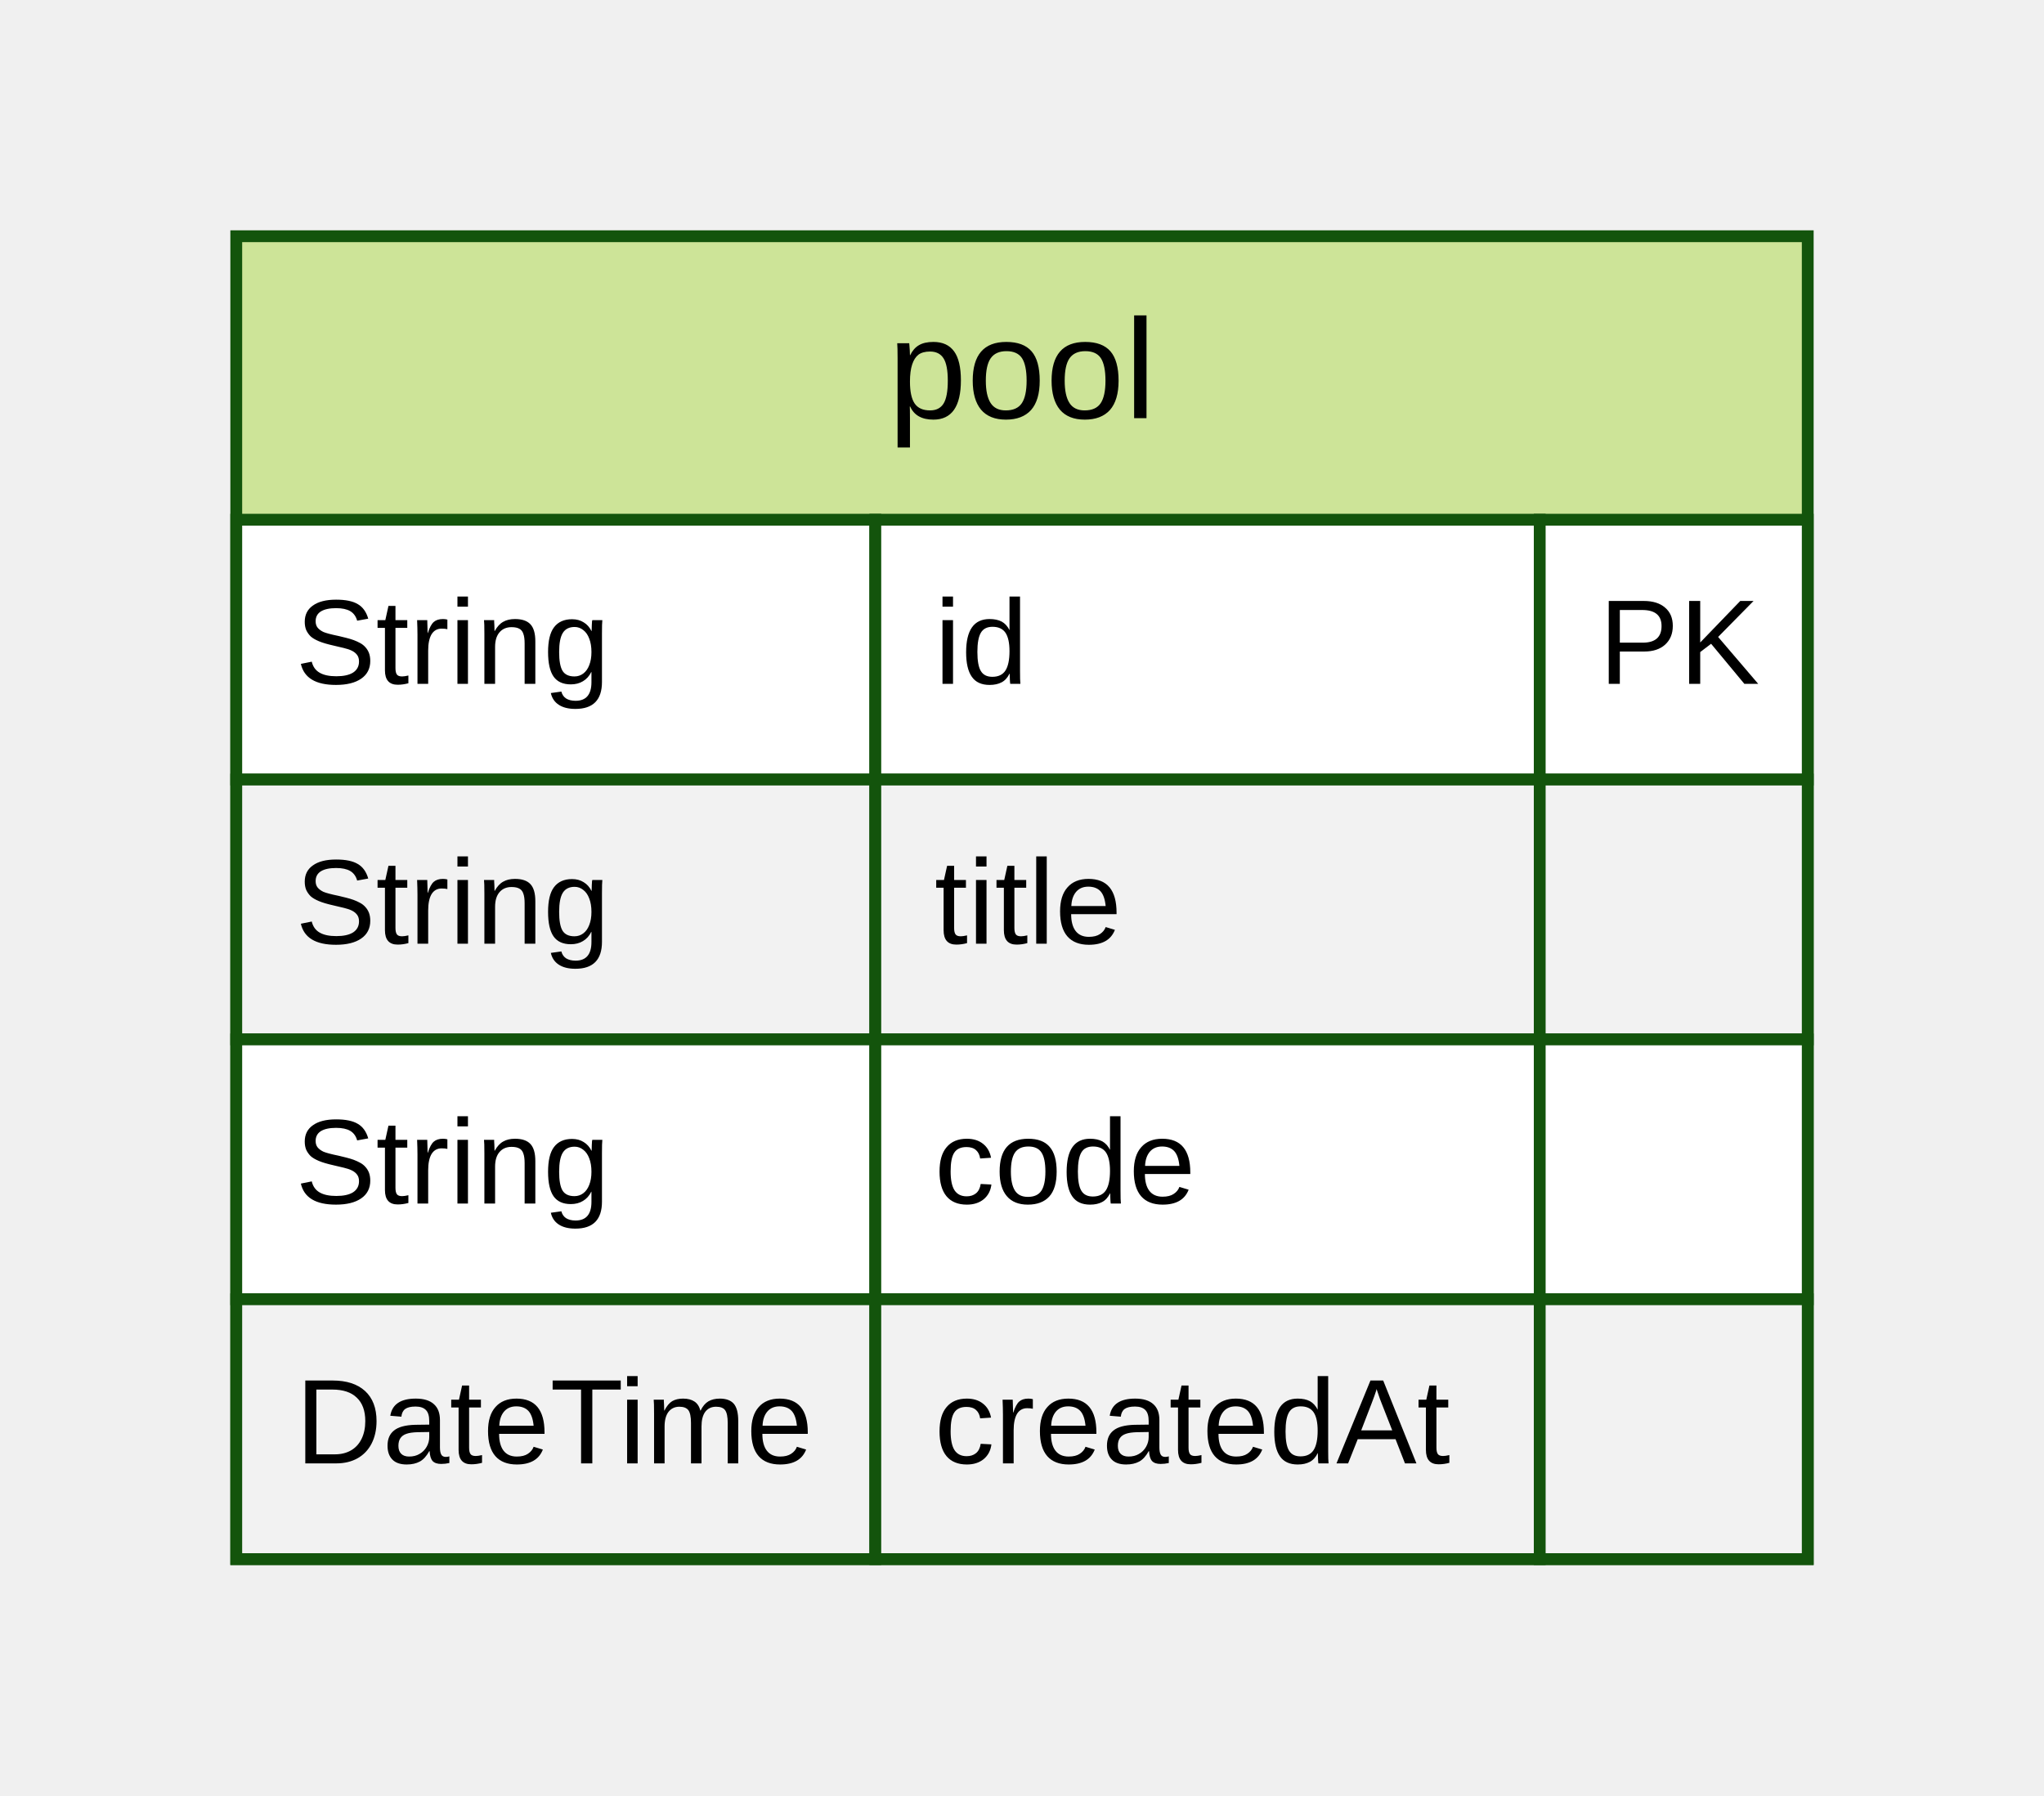
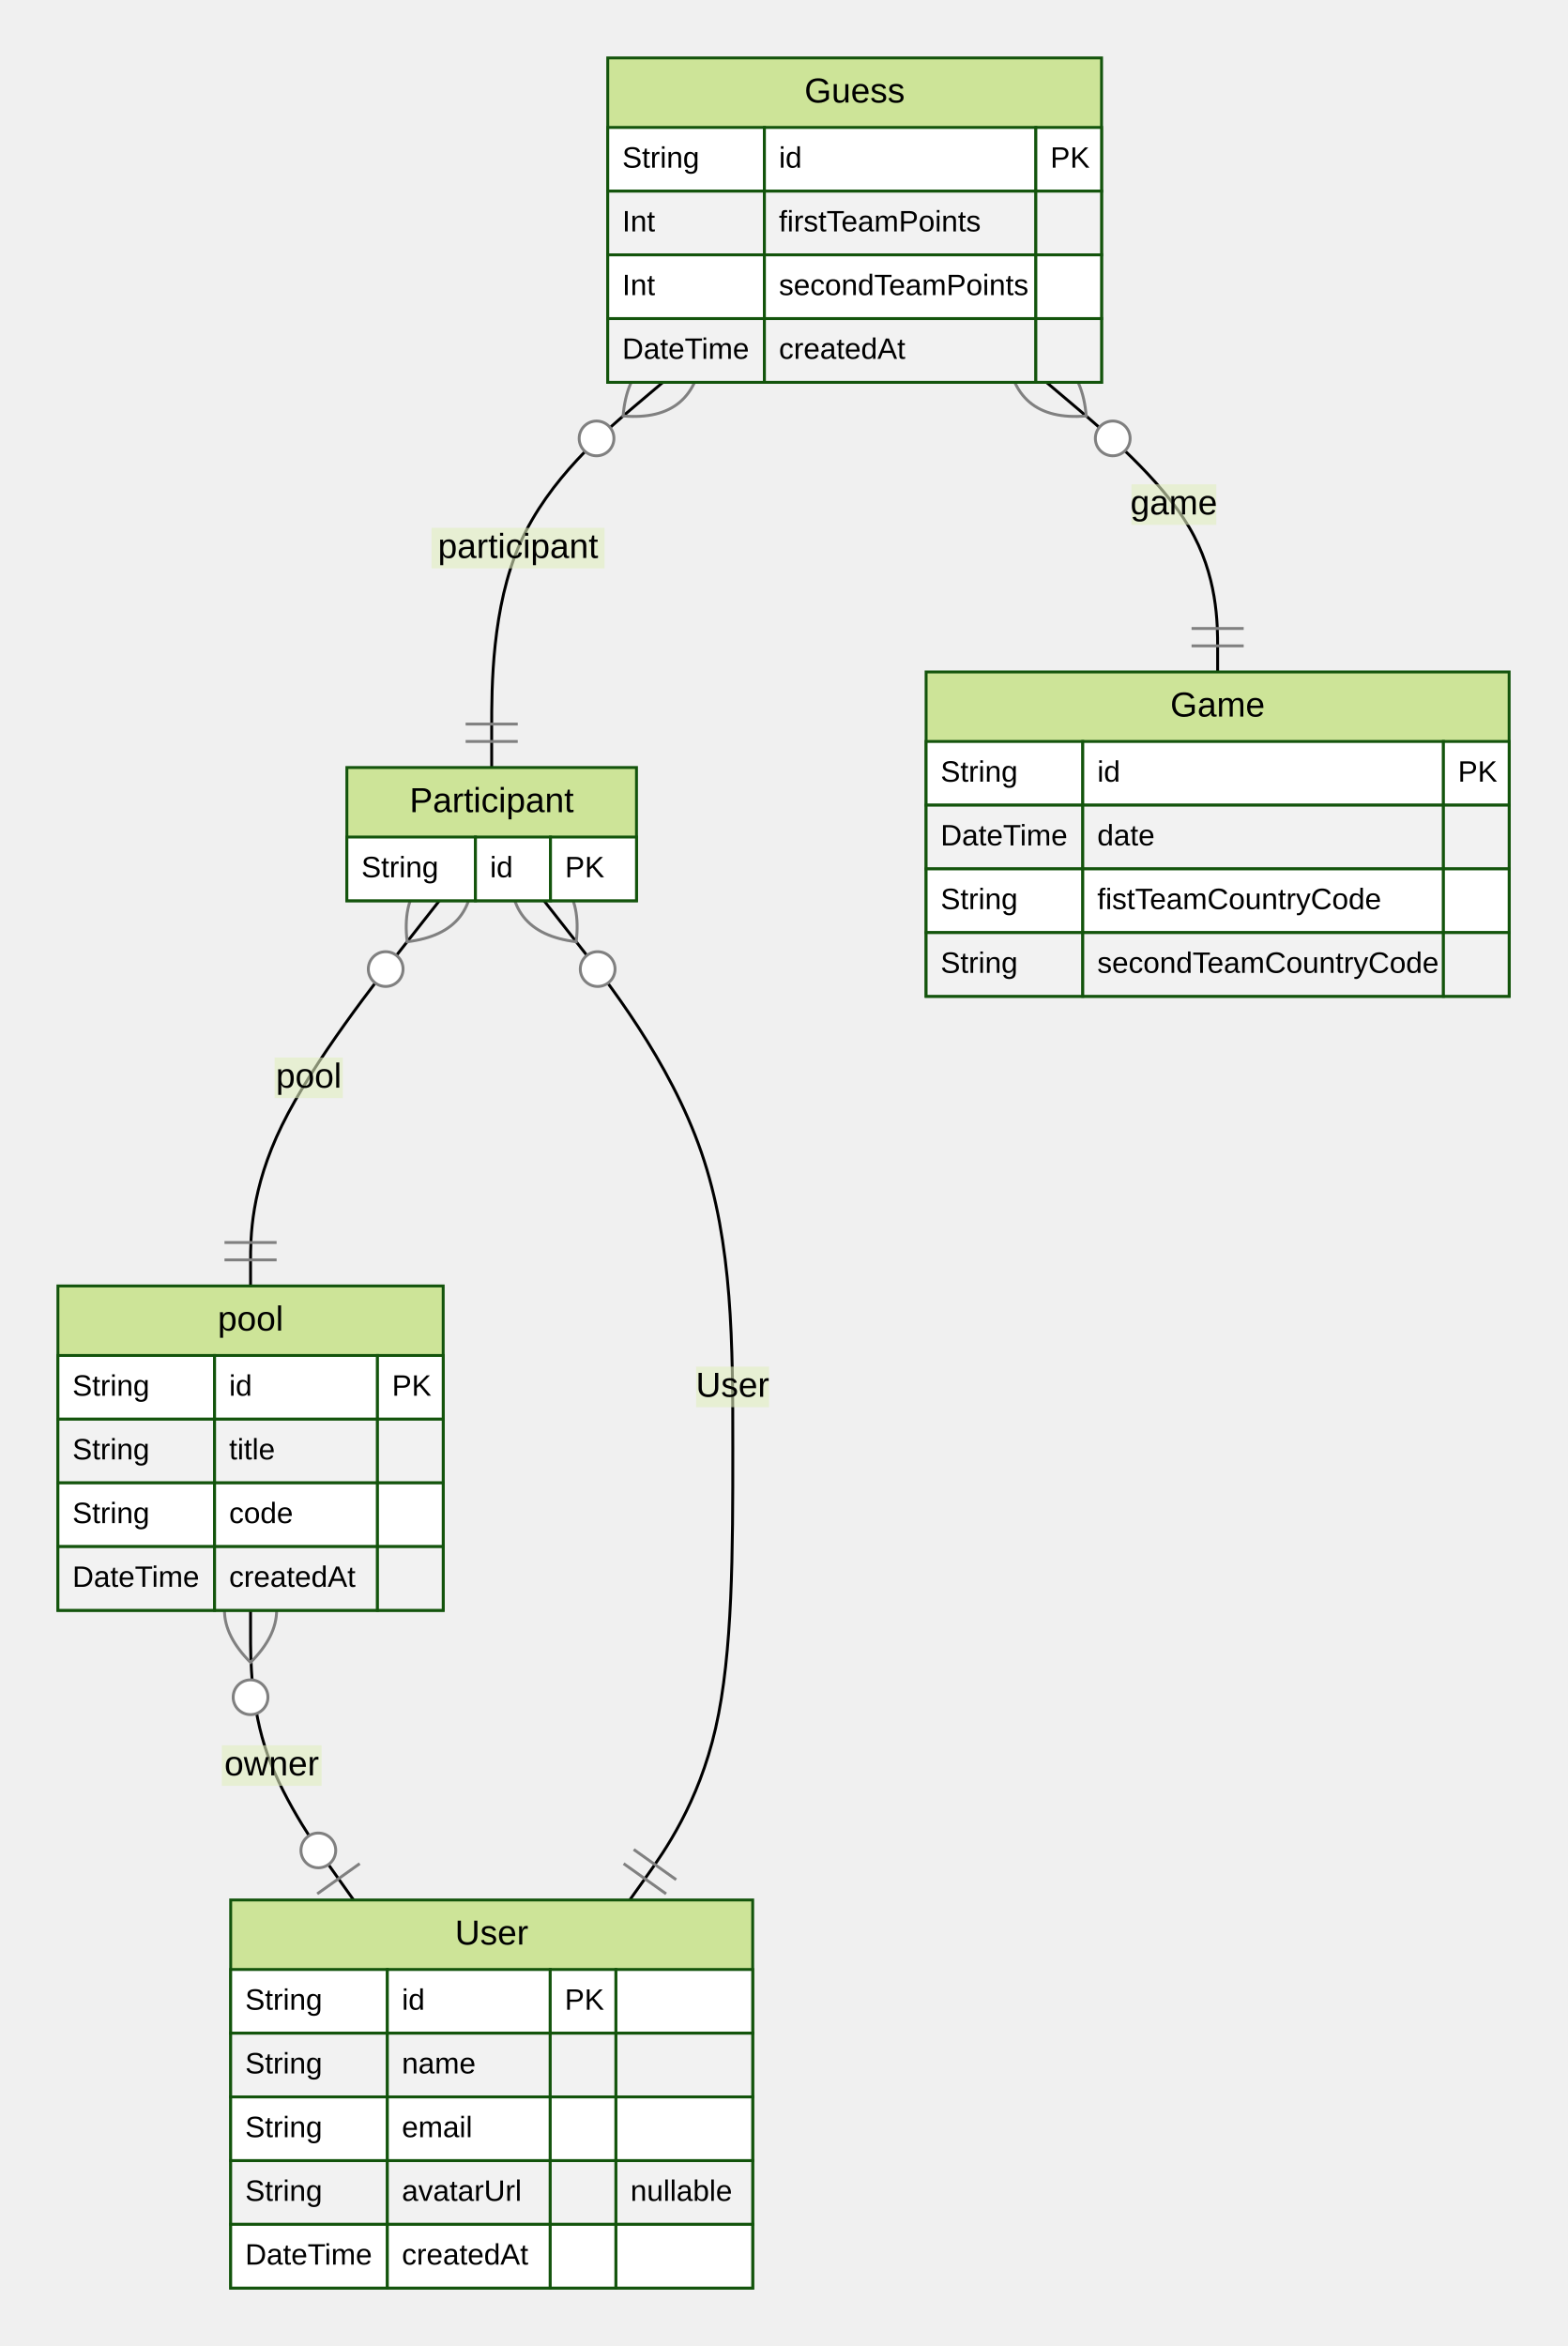
- <svg xmlns="http://www.w3.org/2000/svg" aria-labelledby="chart-title-mermaid-0 chart-desc-mermaid-0" role="img" viewBox="0 0 173.026 152" style="max-width: 173.026px; background-color: white;" width="100%" id="mermaid-0">
+ <svg xmlns="http://www.w3.org/2000/svg" aria-labelledby="chart-title-mermaid-0 chart-desc-mermaid-0" role="img" viewBox="0 0 541.082 810" style="max-width: 541.082px; background-color: white;" width="100%" id="mermaid-0">
  <style>#mermaid-0 {font-family:"trebuchet ms",verdana,arial,sans-serif;font-size:16px;fill:#000000;}#mermaid-0 .error-icon{fill:#552222;}#mermaid-0 .error-text{fill:#552222;stroke:#552222;}#mermaid-0 .edge-thickness-normal{stroke-width:2px;}#mermaid-0 .edge-thickness-thick{stroke-width:3.5px;}#mermaid-0 .edge-pattern-solid{stroke-dasharray:0;}#mermaid-0 .edge-pattern-dashed{stroke-dasharray:3;}#mermaid-0 .edge-pattern-dotted{stroke-dasharray:2;}#mermaid-0 .marker{fill:#000000;stroke:#000000;}#mermaid-0 .marker.cross{stroke:#000000;}#mermaid-0 svg{font-family:"trebuchet ms",verdana,arial,sans-serif;font-size:16px;}#mermaid-0 .entityBox{fill:#cde498;stroke:#13540c;}#mermaid-0 .attributeBoxOdd{fill:#ffffff;stroke:#13540c;}#mermaid-0 .attributeBoxEven{fill:#f2f2f2;stroke:#13540c;}#mermaid-0 .relationshipLabelBox{fill:hsl(78.158, 58.462%, 84.51%);opacity:0.7;background-color:hsl(78.158, 58.462%, 84.51%);}#mermaid-0 .relationshipLabelBox rect{opacity:0.5;}#mermaid-0 .relationshipLine{stroke:#000000;}#mermaid-0 :root{--mermaid-font-family:"trebuchet ms",verdana,arial,sans-serif;}</style>
  <g />
  <defs>
    <marker orient="auto" markerHeight="18" markerWidth="18" refY="9" refX="0" id="ONLY_ONE_START">
      <path d="M9,0 L9,18 M15,0 L15,18" fill="none" stroke="gray" />
    </marker>
  </defs>
  <defs>
    <marker orient="auto" markerHeight="18" markerWidth="18" refY="9" refX="18" id="ONLY_ONE_END">
      <path d="M3,0 L3,18 M9,0 L9,18" fill="none" stroke="gray" />
    </marker>
  </defs>
  <defs>
    <marker orient="auto" markerHeight="18" markerWidth="30" refY="9" refX="0" id="ZERO_OR_ONE_START">
      <circle r="6" cy="9" cx="21" fill="white" stroke="gray" />
      <path d="M9,0 L9,18" fill="none" stroke="gray" />
    </marker>
  </defs>
  <defs>
    <marker orient="auto" markerHeight="18" markerWidth="30" refY="9" refX="30" id="ZERO_OR_ONE_END">
      <circle r="6" cy="9" cx="9" fill="white" stroke="gray" />
      <path d="M21,0 L21,18" fill="none" stroke="gray" />
    </marker>
  </defs>
  <defs>
    <marker orient="auto" markerHeight="36" markerWidth="45" refY="18" refX="18" id="ONE_OR_MORE_START">
      <path d="M0,18 Q 18,0 36,18 Q 18,36 0,18 M42,9 L42,27" fill="none" stroke="gray" />
    </marker>
  </defs>
  <defs>
    <marker orient="auto" markerHeight="36" markerWidth="45" refY="18" refX="27" id="ONE_OR_MORE_END">
      <path d="M3,9 L3,27 M9,18 Q27,0 45,18 Q27,36 9,18" fill="none" stroke="gray" />
    </marker>
  </defs>
  <defs>
    <marker orient="auto" markerHeight="36" markerWidth="57" refY="18" refX="18" id="ZERO_OR_MORE_START">
      <circle r="6" cy="18" cx="48" fill="white" stroke="gray" />
      <path d="M0,18 Q18,0 36,18 Q18,36 0,18" fill="none" stroke="gray" />
    </marker>
  </defs>
  <defs>
    <marker orient="auto" markerHeight="36" markerWidth="57" refY="18" refX="39" id="ZERO_OR_MORE_END">
      <circle r="6" cy="18" cx="9" fill="white" stroke="gray" />
      <path d="M21,18 Q39,0 57,18 Q39,36 21,18" fill="none" stroke="gray" />
    </marker>
  </defs>
-   <g transform="translate(20,20 )" id="pool">
+   <path marker-start="url(#ZERO_OR_MORE_START)" marker-end="url(#ZERO_OR_ONE_END)" fill="none" stroke="gray" d="M86.513,556L86.513,564.333C86.513,572.667,86.513,589.333,92.443,606C98.373,622.667,110.233,639.333,116.163,647.667L122.093,656" class="er relationshipLine" />
+   <path marker-start="url(#ZERO_OR_MORE_START)" marker-end="url(#ONLY_ONE_END)" fill="none" stroke="gray" d="M151.705,311L140.839,324.833C129.974,338.667,108.244,366.333,97.378,388.5C86.513,410.667,86.513,427.333,86.513,435.667L86.513,444" class="er relationshipLine" />
+   <path marker-start="url(#ZERO_OR_MORE_START)" marker-end="url(#ONLY_ONE_END)" fill="none" stroke="gray" d="M187.835,311L198.7,324.833C209.565,338.667,231.296,366.333,242.161,397.833C253.026,429.333,253.026,464.667,253.026,500C253.026,535.333,253.026,570.667,247.096,596.667C241.167,622.667,229.307,639.333,223.377,647.667L217.447,656" class="er relationshipLine" />
+   <path marker-start="url(#ZERO_OR_MORE_START)" marker-end="url(#ONLY_ONE_END)" fill="none" stroke="gray" d="M228.887,132L219.034,140.333C209.181,148.667,189.476,165.333,179.623,187.5C169.77,209.667,169.77,237.333,169.77,251.167L169.77,265" class="er relationshipLine" />
+   <path marker-start="url(#ZERO_OR_MORE_START)" marker-end="url(#ONLY_ONE_END)" fill="none" stroke="gray" d="M361.309,132L371.162,140.333C381.015,148.667,400.72,165.333,410.573,182C420.426,198.667,420.426,215.333,420.426,223.667L420.426,232" class="er relationshipLine" />
+   <g transform="translate(20,444 )" id="pool">
    <rect height="112" width="133.026" y="0" x="0" stroke="gray" fill-opacity="100%" fill="honeydew" class="er entityBox" />
    <text transform="translate(66.51321,12)" style="font-family: &quot;trebuchet ms&quot;, verdana, arial, sans-serif;; font-size: 12px" text-anchor="middle" dominant-baseline="middle" y="0" x="0" id="entity-pool" class="er entityLabel">pool</text>
    <rect height="22" width="54.096" y="24" x="0" stroke="gray" fill-opacity="100%" fill="honeydew" class="er attributeBoxOdd" />
    <text transform="translate(5,35)" style="font-family: &quot;trebuchet ms&quot;, verdana, arial, sans-serif;; font-size: 10.2px" text-anchor="left" dominant-baseline="middle" y="0" x="0" id="entity-pool-attr-1-type" class="er entityLabel">String</text>
    <rect height="22" width="56.243" y="24" x="54.096" stroke="gray" fill-opacity="100%" fill="honeydew" class="er attributeBoxOdd" />
    <text transform="translate(59.09555,35)" style="font-family: &quot;trebuchet ms&quot;, verdana, arial, sans-serif;; font-size: 10.2px" text-anchor="left" dominant-baseline="middle" y="0" x="0" id="entity-pool-attr-1-name" class="er entityLabel">id</text>
    <rect height="22" width="22.688" y="24" x="110.339" stroke="gray" fill-opacity="100%" fill="honeydew" class="er attributeBoxOdd" />
    <text transform="translate(115.3387,35)" style="font-family: &quot;trebuchet ms&quot;, verdana, arial, sans-serif;; font-size: 10.2px" text-anchor="left" dominant-baseline="middle" y="0" x="0" id="entity-pool-attr-1-key" class="er entityLabel">PK</text>
    <rect height="22" width="54.096" y="46" x="0" stroke="gray" fill-opacity="100%" fill="honeydew" class="er attributeBoxEven" />
    <text transform="translate(5,57)" style="font-family: &quot;trebuchet ms&quot;, verdana, arial, sans-serif;; font-size: 10.2px" text-anchor="left" dominant-baseline="middle" y="0" x="0" id="entity-pool-attr-2-type" class="er entityLabel">String</text>
    <rect height="22" width="56.243" y="46" x="54.096" stroke="gray" fill-opacity="100%" fill="honeydew" class="er attributeBoxEven" />
    <text transform="translate(59.09555,57)" style="font-family: &quot;trebuchet ms&quot;, verdana, arial, sans-serif;; font-size: 10.2px" text-anchor="left" dominant-baseline="middle" y="0" x="0" id="entity-pool-attr-2-name" class="er entityLabel">title</text>
    <rect height="22" width="22.688" y="46" x="110.339" stroke="gray" fill-opacity="100%" fill="honeydew" class="er attributeBoxEven" />
    <text transform="translate(115.3387,57)" style="font-family: &quot;trebuchet ms&quot;, verdana, arial, sans-serif;; font-size: 10.2px" text-anchor="left" dominant-baseline="middle" y="0" x="0" id="entity-pool-attr-2-key" class="er entityLabel" />
    <rect height="22" width="54.096" y="68" x="0" stroke="gray" fill-opacity="100%" fill="honeydew" class="er attributeBoxOdd" />
    <text transform="translate(5,79)" style="font-family: &quot;trebuchet ms&quot;, verdana, arial, sans-serif;; font-size: 10.2px" text-anchor="left" dominant-baseline="middle" y="0" x="0" id="entity-pool-attr-3-type" class="er entityLabel">String</text>
    <rect height="22" width="56.243" y="68" x="54.096" stroke="gray" fill-opacity="100%" fill="honeydew" class="er attributeBoxOdd" />
    <text transform="translate(59.09555,79)" style="font-family: &quot;trebuchet ms&quot;, verdana, arial, sans-serif;; font-size: 10.2px" text-anchor="left" dominant-baseline="middle" y="0" x="0" id="entity-pool-attr-3-name" class="er entityLabel">code</text>
    <rect height="22" width="22.688" y="68" x="110.339" stroke="gray" fill-opacity="100%" fill="honeydew" class="er attributeBoxOdd" />
    <text transform="translate(115.3387,79)" style="font-family: &quot;trebuchet ms&quot;, verdana, arial, sans-serif;; font-size: 10.2px" text-anchor="left" dominant-baseline="middle" y="0" x="0" id="entity-pool-attr-3-key" class="er entityLabel" />
    <rect height="22" width="54.096" y="90" x="0" stroke="gray" fill-opacity="100%" fill="honeydew" class="er attributeBoxEven" />
    <text transform="translate(5,101)" style="font-family: &quot;trebuchet ms&quot;, verdana, arial, sans-serif;; font-size: 10.2px" text-anchor="left" dominant-baseline="middle" y="0" x="0" id="entity-pool-attr-4-type" class="er entityLabel">DateTime</text>
    <rect height="22" width="56.243" y="90" x="54.096" stroke="gray" fill-opacity="100%" fill="honeydew" class="er attributeBoxEven" />
    <text transform="translate(59.09555,101)" style="font-family: &quot;trebuchet ms&quot;, verdana, arial, sans-serif;; font-size: 10.2px" text-anchor="left" dominant-baseline="middle" y="0" x="0" id="entity-pool-attr-4-name" class="er entityLabel">createdAt</text>
    <rect height="22" width="22.688" y="90" x="110.339" stroke="gray" fill-opacity="100%" fill="honeydew" class="er attributeBoxEven" />
    <text transform="translate(115.3387,101)" style="font-family: &quot;trebuchet ms&quot;, verdana, arial, sans-serif;; font-size: 10.2px" text-anchor="left" dominant-baseline="middle" y="0" x="0" id="entity-pool-attr-4-key" class="er entityLabel" />
  </g>
+   <g transform="translate(119.7698,265 )" id="Participant">
+     <rect height="46" width="100" y="0" x="0" stroke="gray" fill-opacity="100%" fill="honeydew" class="er entityBox" />
+     <text transform="translate(50,12)" style="font-family: &quot;trebuchet ms&quot;, verdana, arial, sans-serif;; font-size: 12px" text-anchor="middle" dominant-baseline="middle" y="0" x="0" id="entity-Participant" class="er entityLabel">Participant</text>
+     <rect height="22" width="44.399" y="24" x="0" stroke="gray" fill-opacity="100%" fill="honeydew" class="er attributeBoxOdd" />
+     <text transform="translate(5,35)" style="font-family: &quot;trebuchet ms&quot;, verdana, arial, sans-serif;; font-size: 10.2px" text-anchor="left" dominant-baseline="middle" y="0" x="0" id="entity-Participant-attr-1-type" class="er entityLabel">String</text>
+     <rect height="22" width="25.911" y="24" x="44.399" stroke="gray" fill-opacity="100%" fill="honeydew" class="er attributeBoxOdd" />
+     <text transform="translate(49.39862,35)" style="font-family: &quot;trebuchet ms&quot;, verdana, arial, sans-serif;; font-size: 10.2px" text-anchor="left" dominant-baseline="middle" y="0" x="0" id="entity-Participant-attr-1-name" class="er entityLabel">id</text>
+     <rect height="22" width="29.69" y="24" x="70.31" stroke="gray" fill-opacity="100%" fill="honeydew" class="er attributeBoxOdd" />
+     <text transform="translate(75.30976,35)" style="font-family: &quot;trebuchet ms&quot;, verdana, arial, sans-serif;; font-size: 10.2px" text-anchor="left" dominant-baseline="middle" y="0" x="0" id="entity-Participant-attr-1-key" class="er entityLabel">PK</text>
+   </g>
+   <g transform="translate(79.65034,656 )" id="User">
+     <rect height="134" width="180.239" y="0" x="0" stroke="gray" fill-opacity="100%" fill="honeydew" class="er entityBox" />
+     <text transform="translate(90.11948,12)" style="font-family: &quot;trebuchet ms&quot;, verdana, arial, sans-serif;; font-size: 12px" text-anchor="middle" dominant-baseline="middle" y="0" x="0" id="entity-User" class="er entityLabel">User</text>
+     <rect height="22" width="54.096" y="24" x="0" stroke="gray" fill-opacity="100%" fill="honeydew" class="er attributeBoxOdd" />
+     <text transform="translate(5,35)" style="font-family: &quot;trebuchet ms&quot;, verdana, arial, sans-serif;; font-size: 10.2px" text-anchor="left" dominant-baseline="middle" y="0" x="0" id="entity-User-attr-1-type" class="er entityLabel">String</text>
+     <rect height="22" width="56.243" y="24" x="54.096" stroke="gray" fill-opacity="100%" fill="honeydew" class="er attributeBoxOdd" />
+     <text transform="translate(59.09555,35)" style="font-family: &quot;trebuchet ms&quot;, verdana, arial, sans-serif;; font-size: 10.2px" text-anchor="left" dominant-baseline="middle" y="0" x="0" id="entity-User-attr-1-name" class="er entityLabel">id</text>
+     <rect height="22" width="22.688" y="24" x="110.339" stroke="gray" fill-opacity="100%" fill="honeydew" class="er attributeBoxOdd" />
+     <text transform="translate(115.3387,35)" style="font-family: &quot;trebuchet ms&quot;, verdana, arial, sans-serif;; font-size: 10.2px" text-anchor="left" dominant-baseline="middle" y="0" x="0" id="entity-User-attr-1-key" class="er entityLabel">PK</text>
+     <rect height="22" width="47.213" y="24" x="133.026" stroke="gray" fill-opacity="100%" fill="honeydew" class="er attributeBoxOdd" />
+     <text transform="translate(138.0264,35)" style="font-family: &quot;trebuchet ms&quot;, verdana, arial, sans-serif;; font-size: 10.2px" text-anchor="left" dominant-baseline="middle" y="0" x="0" id="entity-User-attr-1-comment" class="er entityLabel" />
+     <rect height="22" width="54.096" y="46" x="0" stroke="gray" fill-opacity="100%" fill="honeydew" class="er attributeBoxEven" />
+     <text transform="translate(5,57)" style="font-family: &quot;trebuchet ms&quot;, verdana, arial, sans-serif;; font-size: 10.2px" text-anchor="left" dominant-baseline="middle" y="0" x="0" id="entity-User-attr-2-type" class="er entityLabel">String</text>
+     <rect height="22" width="56.243" y="46" x="54.096" stroke="gray" fill-opacity="100%" fill="honeydew" class="er attributeBoxEven" />
+     <text transform="translate(59.09555,57)" style="font-family: &quot;trebuchet ms&quot;, verdana, arial, sans-serif;; font-size: 10.2px" text-anchor="left" dominant-baseline="middle" y="0" x="0" id="entity-User-attr-2-name" class="er entityLabel">name</text>
+     <rect height="22" width="22.688" y="46" x="110.339" stroke="gray" fill-opacity="100%" fill="honeydew" class="er attributeBoxEven" />
+     <text transform="translate(115.3387,57)" style="font-family: &quot;trebuchet ms&quot;, verdana, arial, sans-serif;; font-size: 10.2px" text-anchor="left" dominant-baseline="middle" y="0" x="0" id="entity-User-attr-2-key" class="er entityLabel" />
+     <rect height="22" width="47.213" y="46" x="133.026" stroke="gray" fill-opacity="100%" fill="honeydew" class="er attributeBoxEven" />
+     <text transform="translate(138.0264,57)" style="font-family: &quot;trebuchet ms&quot;, verdana, arial, sans-serif;; font-size: 10.2px" text-anchor="left" dominant-baseline="middle" y="0" x="0" id="entity-User-attr-2-comment" class="er entityLabel" />
+     <rect height="22" width="54.096" y="68" x="0" stroke="gray" fill-opacity="100%" fill="honeydew" class="er attributeBoxOdd" />
+     <text transform="translate(5,79)" style="font-family: &quot;trebuchet ms&quot;, verdana, arial, sans-serif;; font-size: 10.2px" text-anchor="left" dominant-baseline="middle" y="0" x="0" id="entity-User-attr-3-type" class="er entityLabel">String</text>
+     <rect height="22" width="56.243" y="68" x="54.096" stroke="gray" fill-opacity="100%" fill="honeydew" class="er attributeBoxOdd" />
+     <text transform="translate(59.09555,79)" style="font-family: &quot;trebuchet ms&quot;, verdana, arial, sans-serif;; font-size: 10.2px" text-anchor="left" dominant-baseline="middle" y="0" x="0" id="entity-User-attr-3-name" class="er entityLabel">email</text>
+     <rect height="22" width="22.688" y="68" x="110.339" stroke="gray" fill-opacity="100%" fill="honeydew" class="er attributeBoxOdd" />
+     <text transform="translate(115.3387,79)" style="font-family: &quot;trebuchet ms&quot;, verdana, arial, sans-serif;; font-size: 10.2px" text-anchor="left" dominant-baseline="middle" y="0" x="0" id="entity-User-attr-3-key" class="er entityLabel" />
+     <rect height="22" width="47.213" y="68" x="133.026" stroke="gray" fill-opacity="100%" fill="honeydew" class="er attributeBoxOdd" />
+     <text transform="translate(138.0264,79)" style="font-family: &quot;trebuchet ms&quot;, verdana, arial, sans-serif;; font-size: 10.2px" text-anchor="left" dominant-baseline="middle" y="0" x="0" id="entity-User-attr-3-comment" class="er entityLabel" />
+     <rect height="22" width="54.096" y="90" x="0" stroke="gray" fill-opacity="100%" fill="honeydew" class="er attributeBoxEven" />
+     <text transform="translate(5,101)" style="font-family: &quot;trebuchet ms&quot;, verdana, arial, sans-serif;; font-size: 10.2px" text-anchor="left" dominant-baseline="middle" y="0" x="0" id="entity-User-attr-4-type" class="er entityLabel">String</text>
+     <rect height="22" width="56.243" y="90" x="54.096" stroke="gray" fill-opacity="100%" fill="honeydew" class="er attributeBoxEven" />
+     <text transform="translate(59.09555,101)" style="font-family: &quot;trebuchet ms&quot;, verdana, arial, sans-serif;; font-size: 10.2px" text-anchor="left" dominant-baseline="middle" y="0" x="0" id="entity-User-attr-4-name" class="er entityLabel">avatarUrl</text>
+     <rect height="22" width="22.688" y="90" x="110.339" stroke="gray" fill-opacity="100%" fill="honeydew" class="er attributeBoxEven" />
+     <text transform="translate(115.3387,101)" style="font-family: &quot;trebuchet ms&quot;, verdana, arial, sans-serif;; font-size: 10.2px" text-anchor="left" dominant-baseline="middle" y="0" x="0" id="entity-User-attr-4-key" class="er entityLabel" />
+     <rect height="22" width="47.213" y="90" x="133.026" stroke="gray" fill-opacity="100%" fill="honeydew" class="er attributeBoxEven" />
+     <text transform="translate(138.0264,101)" style="font-family: &quot;trebuchet ms&quot;, verdana, arial, sans-serif;; font-size: 10.2px" text-anchor="left" dominant-baseline="middle" y="0" x="0" id="entity-User-attr-4-comment" class="er entityLabel">nullable</text>
+     <rect height="22" width="54.096" y="112" x="0" stroke="gray" fill-opacity="100%" fill="honeydew" class="er attributeBoxOdd" />
+     <text transform="translate(5,123)" style="font-family: &quot;trebuchet ms&quot;, verdana, arial, sans-serif;; font-size: 10.2px" text-anchor="left" dominant-baseline="middle" y="0" x="0" id="entity-User-attr-5-type" class="er entityLabel">DateTime</text>
+     <rect height="22" width="56.243" y="112" x="54.096" stroke="gray" fill-opacity="100%" fill="honeydew" class="er attributeBoxOdd" />
+     <text transform="translate(59.09555,123)" style="font-family: &quot;trebuchet ms&quot;, verdana, arial, sans-serif;; font-size: 10.2px" text-anchor="left" dominant-baseline="middle" y="0" x="0" id="entity-User-attr-5-name" class="er entityLabel">createdAt</text>
+     <rect height="22" width="22.688" y="112" x="110.339" stroke="gray" fill-opacity="100%" fill="honeydew" class="er attributeBoxOdd" />
+     <text transform="translate(115.3387,123)" style="font-family: &quot;trebuchet ms&quot;, verdana, arial, sans-serif;; font-size: 10.2px" text-anchor="left" dominant-baseline="middle" y="0" x="0" id="entity-User-attr-5-key" class="er entityLabel" />
+     <rect height="22" width="47.213" y="112" x="133.026" stroke="gray" fill-opacity="100%" fill="honeydew" class="er attributeBoxOdd" />
+     <text transform="translate(138.0264,123)" style="font-family: &quot;trebuchet ms&quot;, verdana, arial, sans-serif;; font-size: 10.2px" text-anchor="left" dominant-baseline="middle" y="0" x="0" id="entity-User-attr-5-comment" class="er entityLabel" />
+   </g>
+   <g transform="translate(319.7698,232 )" id="Game">
+     <rect height="112" width="201.312" y="0" x="0" stroke="gray" fill-opacity="100%" fill="honeydew" class="er entityBox" />
+     <text transform="translate(100.6562,12)" style="font-family: &quot;trebuchet ms&quot;, verdana, arial, sans-serif;; font-size: 12px" text-anchor="middle" dominant-baseline="middle" y="0" x="0" id="entity-Game" class="er entityLabel">Game</text>
+     <rect height="22" width="54.096" y="24" x="0" stroke="gray" fill-opacity="100%" fill="honeydew" class="er attributeBoxOdd" />
+     <text transform="translate(5,35)" style="font-family: &quot;trebuchet ms&quot;, verdana, arial, sans-serif;; font-size: 10.2px" text-anchor="left" dominant-baseline="middle" y="0" x="0" id="entity-Game-attr-1-type" class="er entityLabel">String</text>
+     <rect height="22" width="124.529" y="24" x="54.096" stroke="gray" fill-opacity="100%" fill="honeydew" class="er attributeBoxOdd" />
+     <text transform="translate(59.09555,35)" style="font-family: &quot;trebuchet ms&quot;, verdana, arial, sans-serif;; font-size: 10.2px" text-anchor="left" dominant-baseline="middle" y="0" x="0" id="entity-Game-attr-1-name" class="er entityLabel">id</text>
+     <rect height="22" width="22.688" y="24" x="178.625" stroke="gray" fill-opacity="100%" fill="honeydew" class="er attributeBoxOdd" />
+     <text transform="translate(183.6248,35)" style="font-family: &quot;trebuchet ms&quot;, verdana, arial, sans-serif;; font-size: 10.2px" text-anchor="left" dominant-baseline="middle" y="0" x="0" id="entity-Game-attr-1-key" class="er entityLabel">PK</text>
+     <rect height="22" width="54.096" y="46" x="0" stroke="gray" fill-opacity="100%" fill="honeydew" class="er attributeBoxEven" />
+     <text transform="translate(5,57)" style="font-family: &quot;trebuchet ms&quot;, verdana, arial, sans-serif;; font-size: 10.2px" text-anchor="left" dominant-baseline="middle" y="0" x="0" id="entity-Game-attr-2-type" class="er entityLabel">DateTime</text>
+     <rect height="22" width="124.529" y="46" x="54.096" stroke="gray" fill-opacity="100%" fill="honeydew" class="er attributeBoxEven" />
+     <text transform="translate(59.09555,57)" style="font-family: &quot;trebuchet ms&quot;, verdana, arial, sans-serif;; font-size: 10.2px" text-anchor="left" dominant-baseline="middle" y="0" x="0" id="entity-Game-attr-2-name" class="er entityLabel">date</text>
+     <rect height="22" width="22.688" y="46" x="178.625" stroke="gray" fill-opacity="100%" fill="honeydew" class="er attributeBoxEven" />
+     <text transform="translate(183.6248,57)" style="font-family: &quot;trebuchet ms&quot;, verdana, arial, sans-serif;; font-size: 10.2px" text-anchor="left" dominant-baseline="middle" y="0" x="0" id="entity-Game-attr-2-key" class="er entityLabel" />
+     <rect height="22" width="54.096" y="68" x="0" stroke="gray" fill-opacity="100%" fill="honeydew" class="er attributeBoxOdd" />
+     <text transform="translate(5,79)" style="font-family: &quot;trebuchet ms&quot;, verdana, arial, sans-serif;; font-size: 10.2px" text-anchor="left" dominant-baseline="middle" y="0" x="0" id="entity-Game-attr-3-type" class="er entityLabel">String</text>
+     <rect height="22" width="124.529" y="68" x="54.096" stroke="gray" fill-opacity="100%" fill="honeydew" class="er attributeBoxOdd" />
+     <text transform="translate(59.09555,79)" style="font-family: &quot;trebuchet ms&quot;, verdana, arial, sans-serif;; font-size: 10.2px" text-anchor="left" dominant-baseline="middle" y="0" x="0" id="entity-Game-attr-3-name" class="er entityLabel">fistTeamCountryCode</text>
+     <rect height="22" width="22.688" y="68" x="178.625" stroke="gray" fill-opacity="100%" fill="honeydew" class="er attributeBoxOdd" />
+     <text transform="translate(183.6248,79)" style="font-family: &quot;trebuchet ms&quot;, verdana, arial, sans-serif;; font-size: 10.2px" text-anchor="left" dominant-baseline="middle" y="0" x="0" id="entity-Game-attr-3-key" class="er entityLabel" />
+     <rect height="22" width="54.096" y="90" x="0" stroke="gray" fill-opacity="100%" fill="honeydew" class="er attributeBoxEven" />
+     <text transform="translate(5,101)" style="font-family: &quot;trebuchet ms&quot;, verdana, arial, sans-serif;; font-size: 10.2px" text-anchor="left" dominant-baseline="middle" y="0" x="0" id="entity-Game-attr-4-type" class="er entityLabel">String</text>
+     <rect height="22" width="124.529" y="90" x="54.096" stroke="gray" fill-opacity="100%" fill="honeydew" class="er attributeBoxEven" />
+     <text transform="translate(59.09555,101)" style="font-family: &quot;trebuchet ms&quot;, verdana, arial, sans-serif;; font-size: 10.2px" text-anchor="left" dominant-baseline="middle" y="0" x="0" id="entity-Game-attr-4-name" class="er entityLabel">secondTeamCountryCode</text>
+     <rect height="22" width="22.688" y="90" x="178.625" stroke="gray" fill-opacity="100%" fill="honeydew" class="er attributeBoxEven" />
+     <text transform="translate(183.6248,101)" style="font-family: &quot;trebuchet ms&quot;, verdana, arial, sans-serif;; font-size: 10.2px" text-anchor="left" dominant-baseline="middle" y="0" x="0" id="entity-Game-attr-4-key" class="er entityLabel" />
+   </g>
+   <g transform="translate(209.8457,20 )" id="Guess">
+     <rect height="112" width="170.504" y="0" x="0" stroke="gray" fill-opacity="100%" fill="honeydew" class="er entityBox" />
+     <text transform="translate(85.2522,12)" style="font-family: &quot;trebuchet ms&quot;, verdana, arial, sans-serif;; font-size: 12px" text-anchor="middle" dominant-baseline="middle" y="0" x="0" id="entity-Guess" class="er entityLabel">Guess</text>
+     <rect height="22" width="54.096" y="24" x="0" stroke="gray" fill-opacity="100%" fill="honeydew" class="er attributeBoxOdd" />
+     <text transform="translate(5,35)" style="font-family: &quot;trebuchet ms&quot;, verdana, arial, sans-serif;; font-size: 10.2px" text-anchor="left" dominant-baseline="middle" y="0" x="0" id="entity-Guess-attr-1-type" class="er entityLabel">String</text>
+     <rect height="22" width="93.721" y="24" x="54.096" stroke="gray" fill-opacity="100%" fill="honeydew" class="er attributeBoxOdd" />
+     <text transform="translate(59.09555,35)" style="font-family: &quot;trebuchet ms&quot;, verdana, arial, sans-serif;; font-size: 10.2px" text-anchor="left" dominant-baseline="middle" y="0" x="0" id="entity-Guess-attr-1-name" class="er entityLabel">id</text>
+     <rect height="22" width="22.688" y="24" x="147.817" stroke="gray" fill-opacity="100%" fill="honeydew" class="er attributeBoxOdd" />
+     <text transform="translate(152.8167,35)" style="font-family: &quot;trebuchet ms&quot;, verdana, arial, sans-serif;; font-size: 10.2px" text-anchor="left" dominant-baseline="middle" y="0" x="0" id="entity-Guess-attr-1-key" class="er entityLabel">PK</text>
+     <rect height="22" width="54.096" y="46" x="0" stroke="gray" fill-opacity="100%" fill="honeydew" class="er attributeBoxEven" />
+     <text transform="translate(5,57)" style="font-family: &quot;trebuchet ms&quot;, verdana, arial, sans-serif;; font-size: 10.2px" text-anchor="left" dominant-baseline="middle" y="0" x="0" id="entity-Guess-attr-2-type" class="er entityLabel">Int</text>
+     <rect height="22" width="93.721" y="46" x="54.096" stroke="gray" fill-opacity="100%" fill="honeydew" class="er attributeBoxEven" />
+     <text transform="translate(59.09555,57)" style="font-family: &quot;trebuchet ms&quot;, verdana, arial, sans-serif;; font-size: 10.2px" text-anchor="left" dominant-baseline="middle" y="0" x="0" id="entity-Guess-attr-2-name" class="er entityLabel">firstTeamPoints</text>
+     <rect height="22" width="22.688" y="46" x="147.817" stroke="gray" fill-opacity="100%" fill="honeydew" class="er attributeBoxEven" />
+     <text transform="translate(152.8167,57)" style="font-family: &quot;trebuchet ms&quot;, verdana, arial, sans-serif;; font-size: 10.2px" text-anchor="left" dominant-baseline="middle" y="0" x="0" id="entity-Guess-attr-2-key" class="er entityLabel" />
+     <rect height="22" width="54.096" y="68" x="0" stroke="gray" fill-opacity="100%" fill="honeydew" class="er attributeBoxOdd" />
+     <text transform="translate(5,79)" style="font-family: &quot;trebuchet ms&quot;, verdana, arial, sans-serif;; font-size: 10.2px" text-anchor="left" dominant-baseline="middle" y="0" x="0" id="entity-Guess-attr-3-type" class="er entityLabel">Int</text>
+     <rect height="22" width="93.721" y="68" x="54.096" stroke="gray" fill-opacity="100%" fill="honeydew" class="er attributeBoxOdd" />
+     <text transform="translate(59.09555,79)" style="font-family: &quot;trebuchet ms&quot;, verdana, arial, sans-serif;; font-size: 10.2px" text-anchor="left" dominant-baseline="middle" y="0" x="0" id="entity-Guess-attr-3-name" class="er entityLabel">secondTeamPoints</text>
+     <rect height="22" width="22.688" y="68" x="147.817" stroke="gray" fill-opacity="100%" fill="honeydew" class="er attributeBoxOdd" />
+     <text transform="translate(152.8167,79)" style="font-family: &quot;trebuchet ms&quot;, verdana, arial, sans-serif;; font-size: 10.2px" text-anchor="left" dominant-baseline="middle" y="0" x="0" id="entity-Guess-attr-3-key" class="er entityLabel" />
+     <rect height="22" width="54.096" y="90" x="0" stroke="gray" fill-opacity="100%" fill="honeydew" class="er attributeBoxEven" />
+     <text transform="translate(5,101)" style="font-family: &quot;trebuchet ms&quot;, verdana, arial, sans-serif;; font-size: 10.2px" text-anchor="left" dominant-baseline="middle" y="0" x="0" id="entity-Guess-attr-4-type" class="er entityLabel">DateTime</text>
+     <rect height="22" width="93.721" y="90" x="54.096" stroke="gray" fill-opacity="100%" fill="honeydew" class="er attributeBoxEven" />
+     <text transform="translate(59.09555,101)" style="font-family: &quot;trebuchet ms&quot;, verdana, arial, sans-serif;; font-size: 10.2px" text-anchor="left" dominant-baseline="middle" y="0" x="0" id="entity-Guess-attr-4-name" class="er entityLabel">createdAt</text>
+     <rect height="22" width="22.688" y="90" x="147.817" stroke="gray" fill-opacity="100%" fill="honeydew" class="er attributeBoxEven" />
+     <text transform="translate(152.8167,101)" style="font-family: &quot;trebuchet ms&quot;, verdana, arial, sans-serif;; font-size: 10.2px" text-anchor="left" dominant-baseline="middle" y="0" x="0" id="entity-Guess-attr-4-key" class="er entityLabel" />
+   </g>
+   <rect fill-opacity="85%" fill="white" height="14" width="34.471" y="602.592" x="76.574" class="er relationshipLabelBox" />
+   <text style="font-family: &quot;trebuchet ms&quot;, verdana, arial, sans-serif;; font-size: 12px" dominant-baseline="middle" text-anchor="middle" y="609.592" x="93.81" id="rel1" class="er relationshipLabel">owner</text>
+   <rect fill-opacity="85%" fill="white" height="14" width="23.564" y="365.133" x="94.824" class="er relationshipLabelBox" />
+   <text style="font-family: &quot;trebuchet ms&quot;, verdana, arial, sans-serif;; font-size: 12px" dominant-baseline="middle" text-anchor="middle" y="372.133" x="106.606" id="rel2" class="er relationshipLabel">pool</text>
+   <rect fill-opacity="85%" fill="white" height="14" width="25.184" y="471.862" x="240.348" class="er relationshipLabelBox" />
+   <text style="font-family: &quot;trebuchet ms&quot;, verdana, arial, sans-serif;; font-size: 12px" dominant-baseline="middle" text-anchor="middle" y="478.862" x="252.94" id="rel3" class="er relationshipLabel">User</text>
+   <rect fill-opacity="85%" fill="white" height="14" width="59.744" y="182.256" x="148.995" class="er relationshipLabelBox" />
+   <text style="font-family: &quot;trebuchet ms&quot;, verdana, arial, sans-serif;; font-size: 12px" dominant-baseline="middle" text-anchor="middle" y="189.256" x="178.867" id="rel4" class="er relationshipLabel">participant</text>
+   <rect fill-opacity="85%" fill="white" height="14" width="29.289" y="167.222" x="390.665" class="er relationshipLabelBox" />
+   <text style="font-family: &quot;trebuchet ms&quot;, verdana, arial, sans-serif;; font-size: 12px" dominant-baseline="middle" text-anchor="middle" y="174.222" x="405.31" id="rel5" class="er relationshipLabel">game</text>
</svg>
